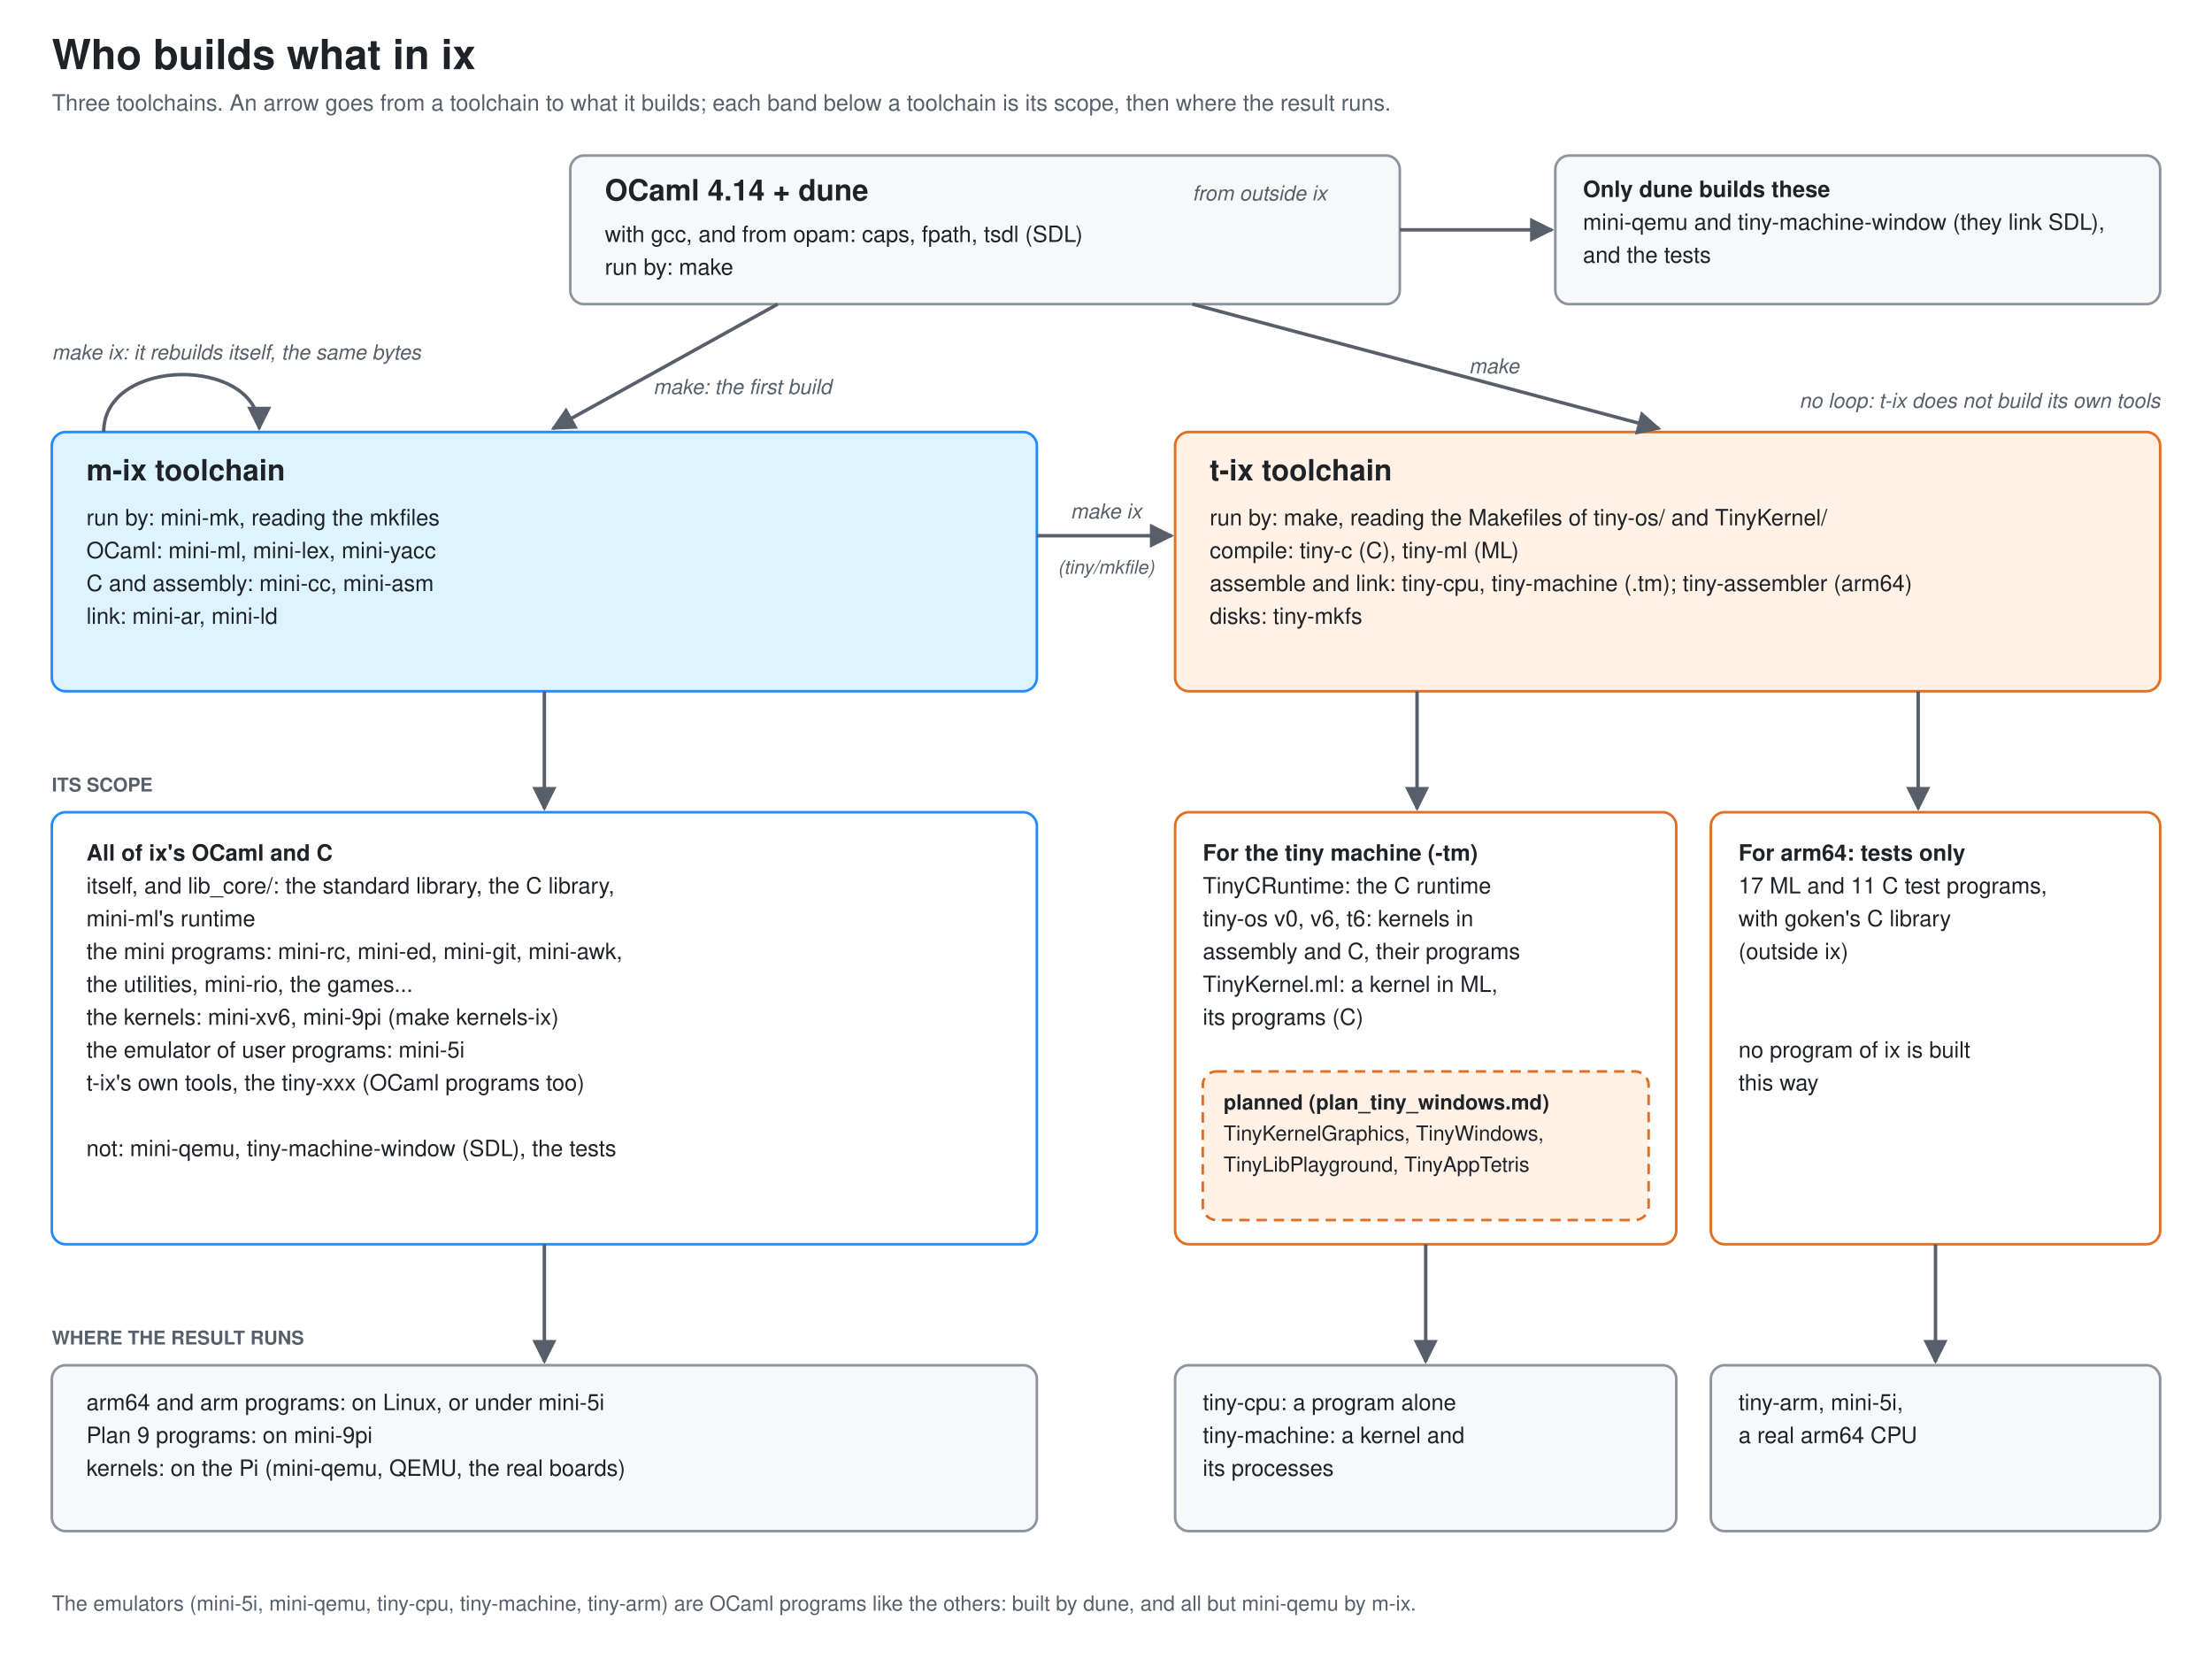
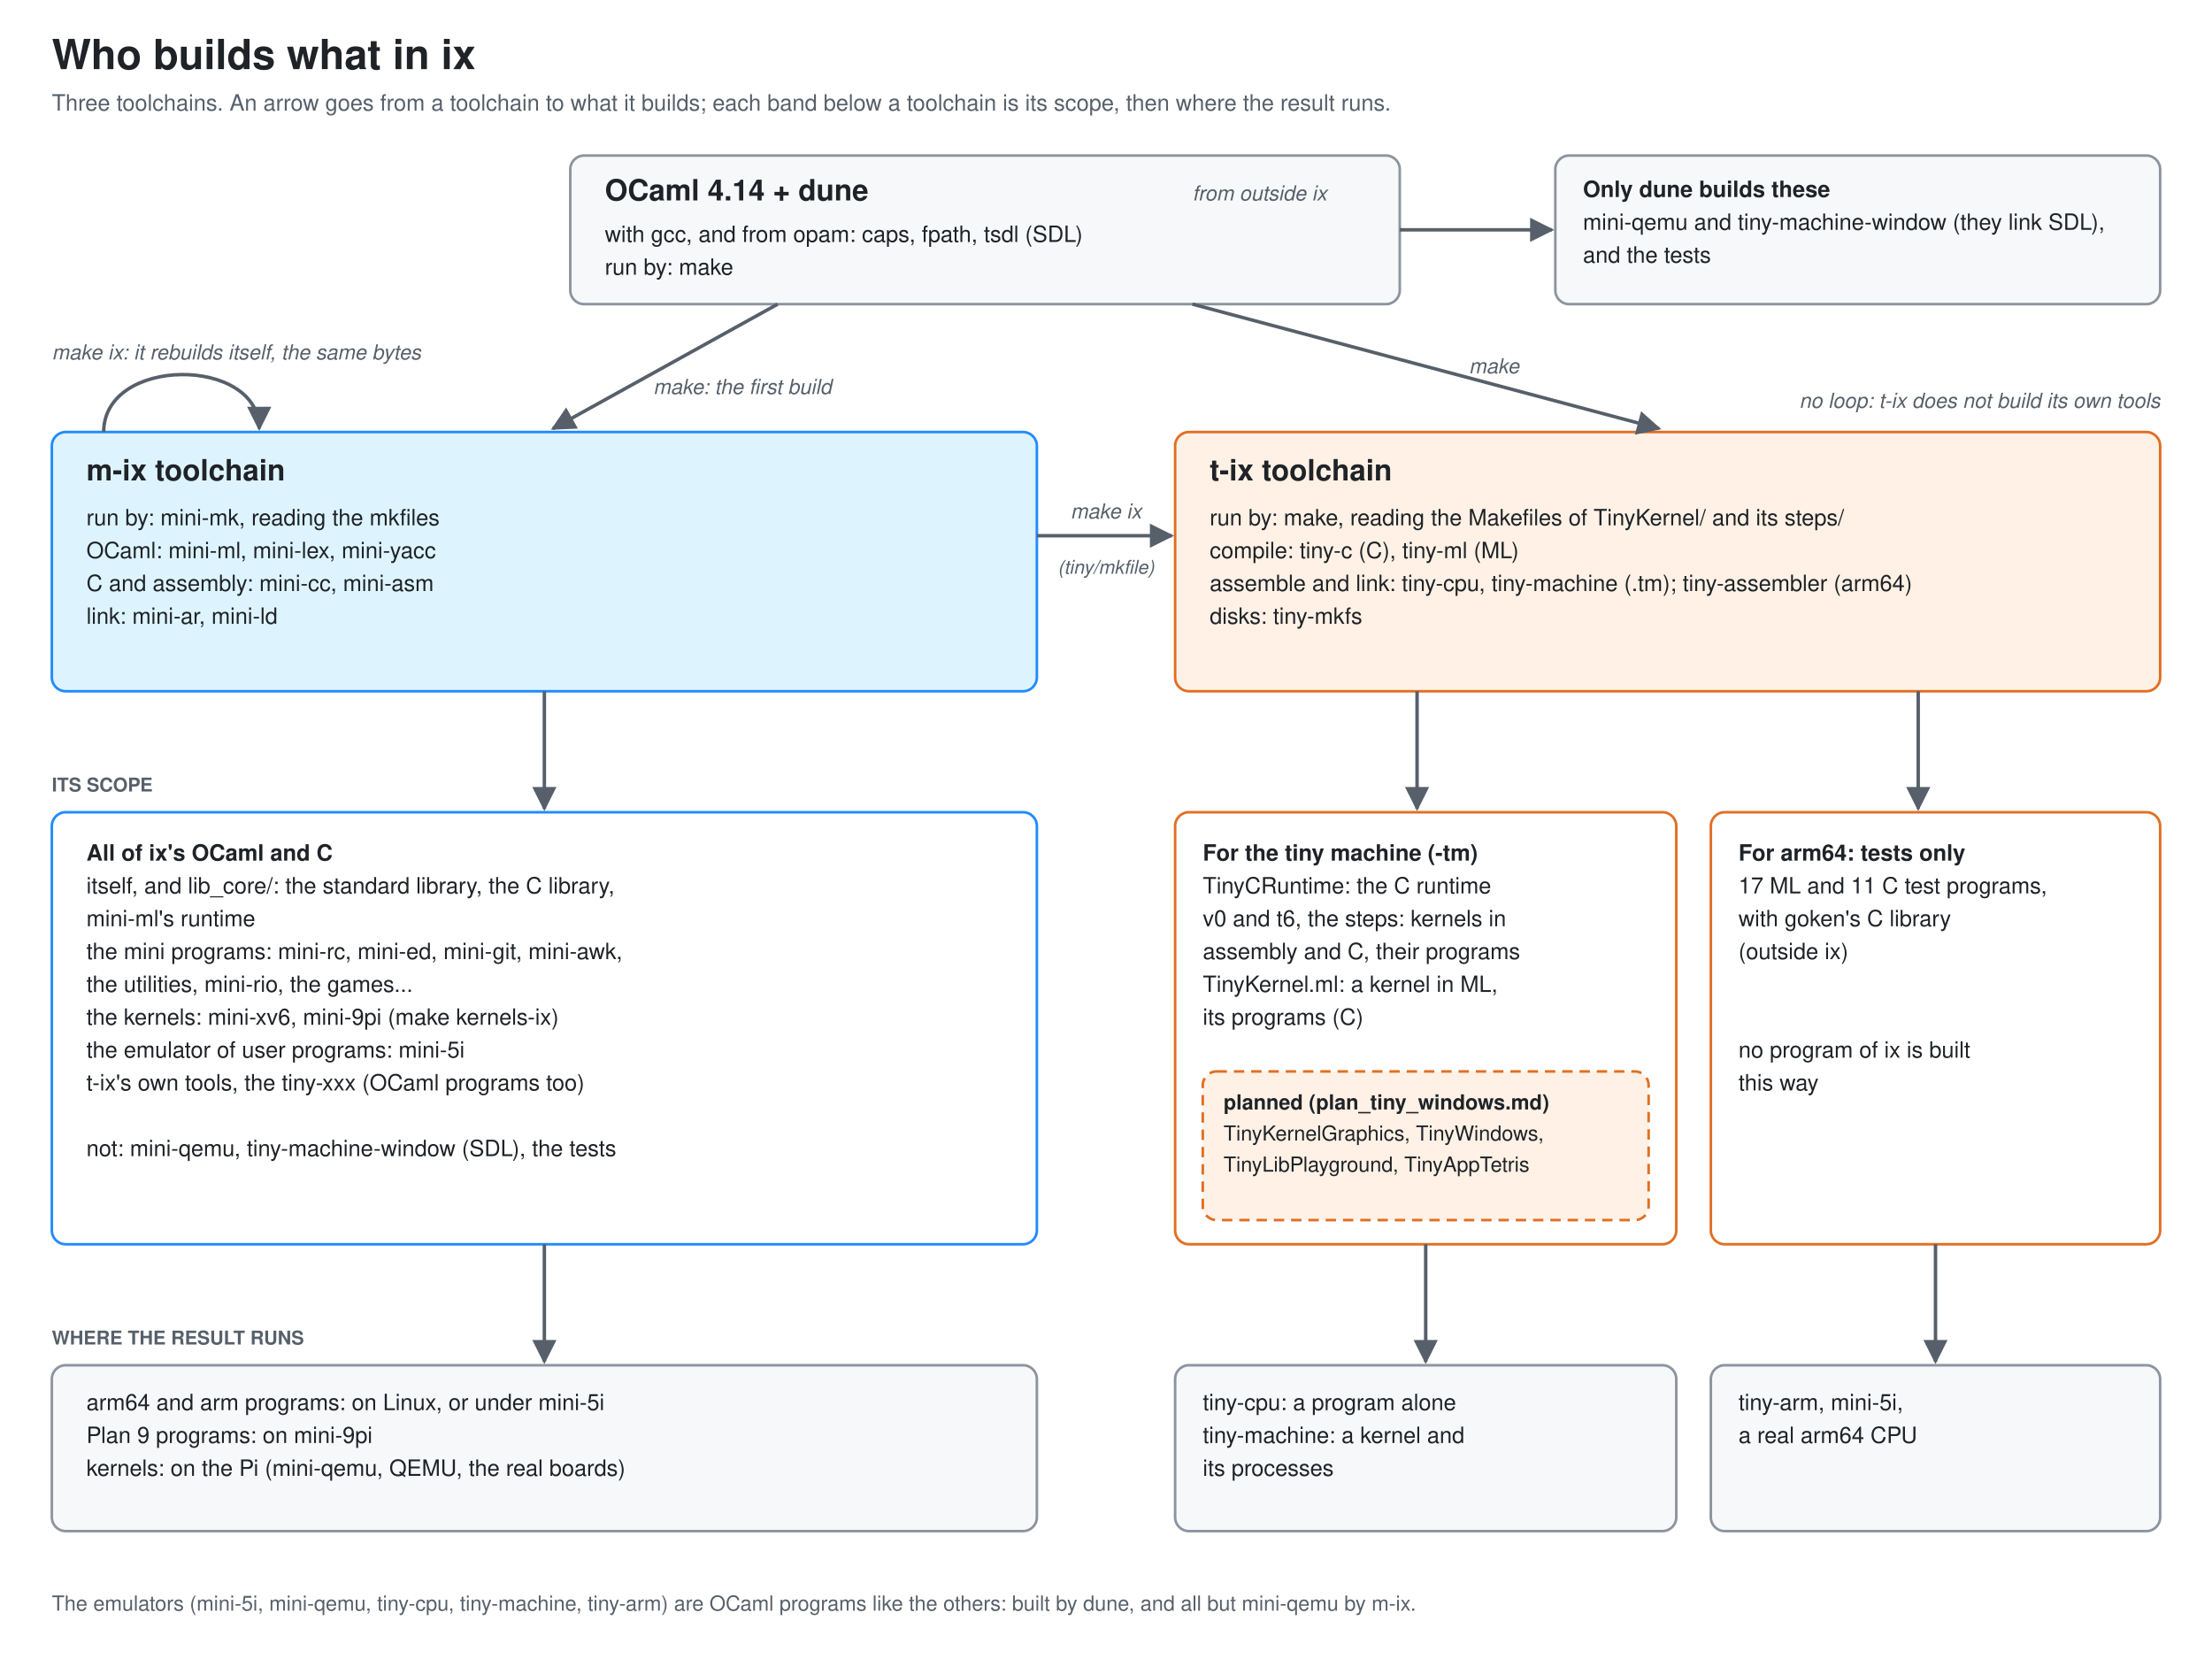
<svg xmlns="http://www.w3.org/2000/svg" viewBox="0 0 1280 960" width="1280" height="960" font-family="-apple-system, BlinkMacSystemFont, 'Segoe UI', Helvetica, Arial, sans-serif">
  <defs>
    <marker id="a" viewBox="0 0 10 10" refX="9" refY="5" markerWidth="7" markerHeight="7" orient="auto-start-reverse">
      <path d="M0 0L10 5L0 10z" fill="#57606a" />
    </marker>
  </defs>
  <rect width="1280" height="960" fill="#ffffff" />
  <text x="30" y="40" font-size="24" font-weight="600" fill="#1f2328" text-anchor="start">Who builds what in ix</text>
  <text x="30" y="64" font-size="13" font-weight="normal" fill="#57606a" text-anchor="start">Three toolchains. An arrow goes from a toolchain to what it builds; each band below a toolchain is its scope, then where the result runs.</text>
  <rect x="330" y="90" width="480" height="86" rx="8" fill="#f6f8fa" stroke="#8c959f" stroke-width="1.5" />
  <text x="350" y="116" font-size="17" font-weight="600" fill="#1f2328" text-anchor="start">OCaml 4.14 + dune</text>
  <text x="690" y="116" font-size="12" font-weight="normal" fill="#57606a" text-anchor="start" font-style="italic">from outside ix</text>
  <text x="350" y="140" font-size="13" font-weight="normal" fill="#1f2328" text-anchor="start">with gcc, and from opam: caps, fpath, tsdl (SDL)</text>
  <text x="350" y="159" font-size="13" font-weight="normal" fill="#1f2328" text-anchor="start">run by: make</text>
  <rect x="900" y="90" width="350" height="86" rx="8" fill="#f6f8fa" stroke="#8c959f" stroke-width="1.5" />
  <text x="916" y="114" font-size="13" font-weight="600" fill="#1f2328" text-anchor="start">Only dune builds these</text>
  <text x="916" y="133" font-size="13" font-weight="normal" fill="#1f2328" text-anchor="start">mini-qemu and tiny-machine-window (they link SDL),</text>
  <text x="916" y="152" font-size="13" font-weight="normal" fill="#1f2328" text-anchor="start">and the tests</text>
  <line x1="810" y1="133" x2="898" y2="133" stroke="#57606a" stroke-width="2" marker-end="url(#a)" />
  <rect x="30" y="250" width="570" height="150" rx="8" fill="#ddf4ff" stroke="#218bff" stroke-width="1.5" />
  <text x="50" y="278" font-size="17" font-weight="600" fill="#1f2328" text-anchor="start">m-ix toolchain</text>
  <text x="50" y="304" font-size="13" font-weight="normal" fill="#1f2328" text-anchor="start">run by: mini-mk, reading the mkfiles</text>
  <text x="50" y="323" font-size="13" font-weight="normal" fill="#1f2328" text-anchor="start">OCaml:  mini-ml, mini-lex, mini-yacc</text>
  <text x="50" y="342" font-size="13" font-weight="normal" fill="#1f2328" text-anchor="start">C and assembly:  mini-cc, mini-asm</text>
  <text x="50" y="361" font-size="13" font-weight="normal" fill="#1f2328" text-anchor="start">link:  mini-ar, mini-ld</text>
  <rect x="680" y="250" width="570" height="150" rx="8" fill="#fff1e5" stroke="#e16f24" stroke-width="1.5" />
  <text x="700" y="278" font-size="17" font-weight="600" fill="#1f2328" text-anchor="start">t-ix toolchain</text>
-   <text x="700" y="304" font-size="13" font-weight="normal" fill="#1f2328" text-anchor="start">run by: make, reading the Makefiles of tiny-os/ and TinyKernel/</text>
+   <text x="700" y="304" font-size="13" font-weight="normal" fill="#1f2328" text-anchor="start">run by: make, reading the Makefiles of TinyKernel/ and its steps/</text>
  <text x="700" y="323" font-size="13" font-weight="normal" fill="#1f2328" text-anchor="start">compile:  tiny-c (C), tiny-ml (ML)</text>
  <text x="700" y="342" font-size="13" font-weight="normal" fill="#1f2328" text-anchor="start">assemble and link:  tiny-cpu, tiny-machine (.tm); tiny-assembler (arm64)</text>
  <text x="700" y="361" font-size="13" font-weight="normal" fill="#1f2328" text-anchor="start">disks:  tiny-mkfs</text>
  <line x1="450" y1="176" x2="320" y2="248" stroke="#57606a" stroke-width="2" marker-end="url(#a)" />
  <text x="378" y="228" font-size="12" font-weight="normal" fill="#57606a" text-anchor="start" font-style="italic">make: the first build</text>
  <line x1="690" y1="176" x2="960" y2="248" stroke="#57606a" stroke-width="2" marker-end="url(#a)" />
  <text x="850" y="216" font-size="12" font-weight="normal" fill="#57606a" text-anchor="start" font-style="italic">make</text>
  <line x1="600" y1="310" x2="678" y2="310" stroke="#57606a" stroke-width="2" marker-end="url(#a)" />
  <text x="640" y="300" font-size="12" font-weight="normal" fill="#57606a" text-anchor="middle" font-style="italic">make ix</text>
  <text x="640" y="332" font-size="11" font-weight="normal" fill="#57606a" text-anchor="middle" font-style="italic">(tiny/mkfile)</text>
  <path d="M 60 250 C 60 206, 150 206, 150 248" fill="none" stroke="#57606a" stroke-width="2" marker-end="url(#a)" />
  <text x="30" y="208" font-size="12" font-weight="normal" fill="#57606a" text-anchor="start" font-style="italic">make ix: it rebuilds itself, the same bytes</text>
  <text x="1250" y="236" font-size="12" font-weight="normal" fill="#57606a" text-anchor="end" font-style="italic">no loop: t-ix does not build its own tools</text>
  <text x="30" y="458" font-size="11" font-weight="600" fill="#57606a" text-anchor="start">ITS SCOPE</text>
  <line x1="315" y1="400" x2="315" y2="468" stroke="#57606a" stroke-width="2" marker-end="url(#a)" />
  <rect x="30" y="470" width="570" height="250" rx="8" fill="#ffffff" stroke="#218bff" stroke-width="1.5" />
  <text x="50" y="498" font-size="13" font-weight="600" fill="#1f2328" text-anchor="start">All of ix's OCaml and C</text>
  <text x="50" y="517" font-size="13" font-weight="normal" fill="#1f2328" text-anchor="start">itself, and lib_core/: the standard library, the C library,</text>
  <text x="50" y="536" font-size="13" font-weight="normal" fill="#1f2328" text-anchor="start">    mini-ml's runtime</text>
  <text x="50" y="555" font-size="13" font-weight="normal" fill="#1f2328" text-anchor="start">the mini programs: mini-rc, mini-ed, mini-git, mini-awk,</text>
  <text x="50" y="574" font-size="13" font-weight="normal" fill="#1f2328" text-anchor="start">    the utilities, mini-rio, the games...</text>
  <text x="50" y="593" font-size="13" font-weight="normal" fill="#1f2328" text-anchor="start">the kernels: mini-xv6, mini-9pi (make kernels-ix)</text>
  <text x="50" y="612" font-size="13" font-weight="normal" fill="#1f2328" text-anchor="start">the emulator of user programs: mini-5i</text>
  <text x="50" y="631" font-size="13" font-weight="normal" fill="#1f2328" text-anchor="start">t-ix's own tools, the tiny-xxx (OCaml programs too)</text>
  <text x="50" y="650" font-size="13" font-weight="normal" fill="#1f2328" text-anchor="start" />
  <text x="50" y="669" font-size="13" font-weight="normal" fill="#1f2328" text-anchor="start">not: mini-qemu, tiny-machine-window (SDL), the tests</text>
  <line x1="820" y1="400" x2="820" y2="468" stroke="#57606a" stroke-width="2" marker-end="url(#a)" />
  <line x1="1110" y1="400" x2="1110" y2="468" stroke="#57606a" stroke-width="2" marker-end="url(#a)" />
  <rect x="680" y="470" width="290" height="250" rx="8" fill="#ffffff" stroke="#e16f24" stroke-width="1.5" />
  <text x="696" y="498" font-size="13" font-weight="600" fill="#1f2328" text-anchor="start">For the tiny machine (-tm)</text>
  <text x="696" y="517" font-size="13" font-weight="normal" fill="#1f2328" text-anchor="start">TinyCRuntime: the C runtime</text>
-   <text x="696" y="536" font-size="13" font-weight="normal" fill="#1f2328" text-anchor="start">tiny-os v0, v6, t6: kernels in</text>
+   <text x="696" y="536" font-size="13" font-weight="normal" fill="#1f2328" text-anchor="start">v0 and t6, the steps: kernels in</text>
  <text x="696" y="555" font-size="13" font-weight="normal" fill="#1f2328" text-anchor="start">    assembly and C, their programs</text>
  <text x="696" y="574" font-size="13" font-weight="normal" fill="#1f2328" text-anchor="start">TinyKernel.ml: a kernel in ML,</text>
  <text x="696" y="593" font-size="13" font-weight="normal" fill="#1f2328" text-anchor="start">    its programs (C)</text>
  <rect x="696" y="620" width="258" height="86" rx="8" fill="#fff1e5" stroke="#e16f24" stroke-width="1.5" stroke-dasharray="6 4" />
  <text x="708" y="642" font-size="12" font-weight="600" fill="#1f2328" text-anchor="start">planned (plan_tiny_windows.md)</text>
  <text x="708" y="660" font-size="12" font-weight="normal" fill="#1f2328" text-anchor="start">TinyKernelGraphics, TinyWindows,</text>
  <text x="708" y="678" font-size="12" font-weight="normal" fill="#1f2328" text-anchor="start">TinyLibPlayground, TinyAppTetris</text>
  <rect x="990" y="470" width="260" height="250" rx="8" fill="#ffffff" stroke="#e16f24" stroke-width="1.5" />
  <text x="1006" y="498" font-size="13" font-weight="600" fill="#1f2328" text-anchor="start">For arm64: tests only</text>
  <text x="1006" y="517" font-size="13" font-weight="normal" fill="#1f2328" text-anchor="start">17 ML and 11 C test programs,</text>
  <text x="1006" y="536" font-size="13" font-weight="normal" fill="#1f2328" text-anchor="start">    with goken's C library</text>
  <text x="1006" y="555" font-size="13" font-weight="normal" fill="#1f2328" text-anchor="start">    (outside ix)</text>
  <text x="1006" y="574" font-size="13" font-weight="normal" fill="#1f2328" text-anchor="start" />
  <text x="1006" y="593" font-size="13" font-weight="normal" fill="#1f2328" text-anchor="start" />
  <text x="1006" y="612" font-size="13" font-weight="normal" fill="#1f2328" text-anchor="start">no program of ix is built</text>
  <text x="1006" y="631" font-size="13" font-weight="normal" fill="#1f2328" text-anchor="start">this way</text>
  <text x="30" y="778" font-size="11" font-weight="600" fill="#57606a" text-anchor="start">WHERE THE RESULT RUNS</text>
  <line x1="315" y1="720" x2="315" y2="788" stroke="#57606a" stroke-width="2" marker-end="url(#a)" />
  <line x1="825" y1="720" x2="825" y2="788" stroke="#57606a" stroke-width="2" marker-end="url(#a)" />
  <line x1="1120" y1="720" x2="1120" y2="788" stroke="#57606a" stroke-width="2" marker-end="url(#a)" />
  <rect x="30" y="790" width="570" height="96" rx="8" fill="#f6f8fa" stroke="#8c959f" stroke-width="1.5" />
  <text x="50" y="816" font-size="13" font-weight="normal" fill="#1f2328" text-anchor="start">arm64 and arm programs: on Linux, or under mini-5i</text>
  <text x="50" y="835" font-size="13" font-weight="normal" fill="#1f2328" text-anchor="start">Plan 9 programs: on mini-9pi</text>
  <text x="50" y="854" font-size="13" font-weight="normal" fill="#1f2328" text-anchor="start">kernels: on the Pi (mini-qemu, QEMU, the real boards)</text>
  <rect x="680" y="790" width="290" height="96" rx="8" fill="#f6f8fa" stroke="#8c959f" stroke-width="1.5" />
  <text x="696" y="816" font-size="13" font-weight="normal" fill="#1f2328" text-anchor="start">tiny-cpu: a program alone</text>
  <text x="696" y="835" font-size="13" font-weight="normal" fill="#1f2328" text-anchor="start">tiny-machine: a kernel and</text>
  <text x="696" y="854" font-size="13" font-weight="normal" fill="#1f2328" text-anchor="start">    its processes</text>
  <rect x="990" y="790" width="260" height="96" rx="8" fill="#f6f8fa" stroke="#8c959f" stroke-width="1.5" />
  <text x="1006" y="816" font-size="13" font-weight="normal" fill="#1f2328" text-anchor="start">tiny-arm, mini-5i,</text>
  <text x="1006" y="835" font-size="13" font-weight="normal" fill="#1f2328" text-anchor="start">a real arm64 CPU</text>
  <text x="30" y="932" font-size="12" font-weight="normal" fill="#57606a" text-anchor="start">The emulators (mini-5i, mini-qemu, tiny-cpu, tiny-machine, tiny-arm) are OCaml programs like the others: built by dune, and all but mini-qemu by m-ix.</text>
</svg>
